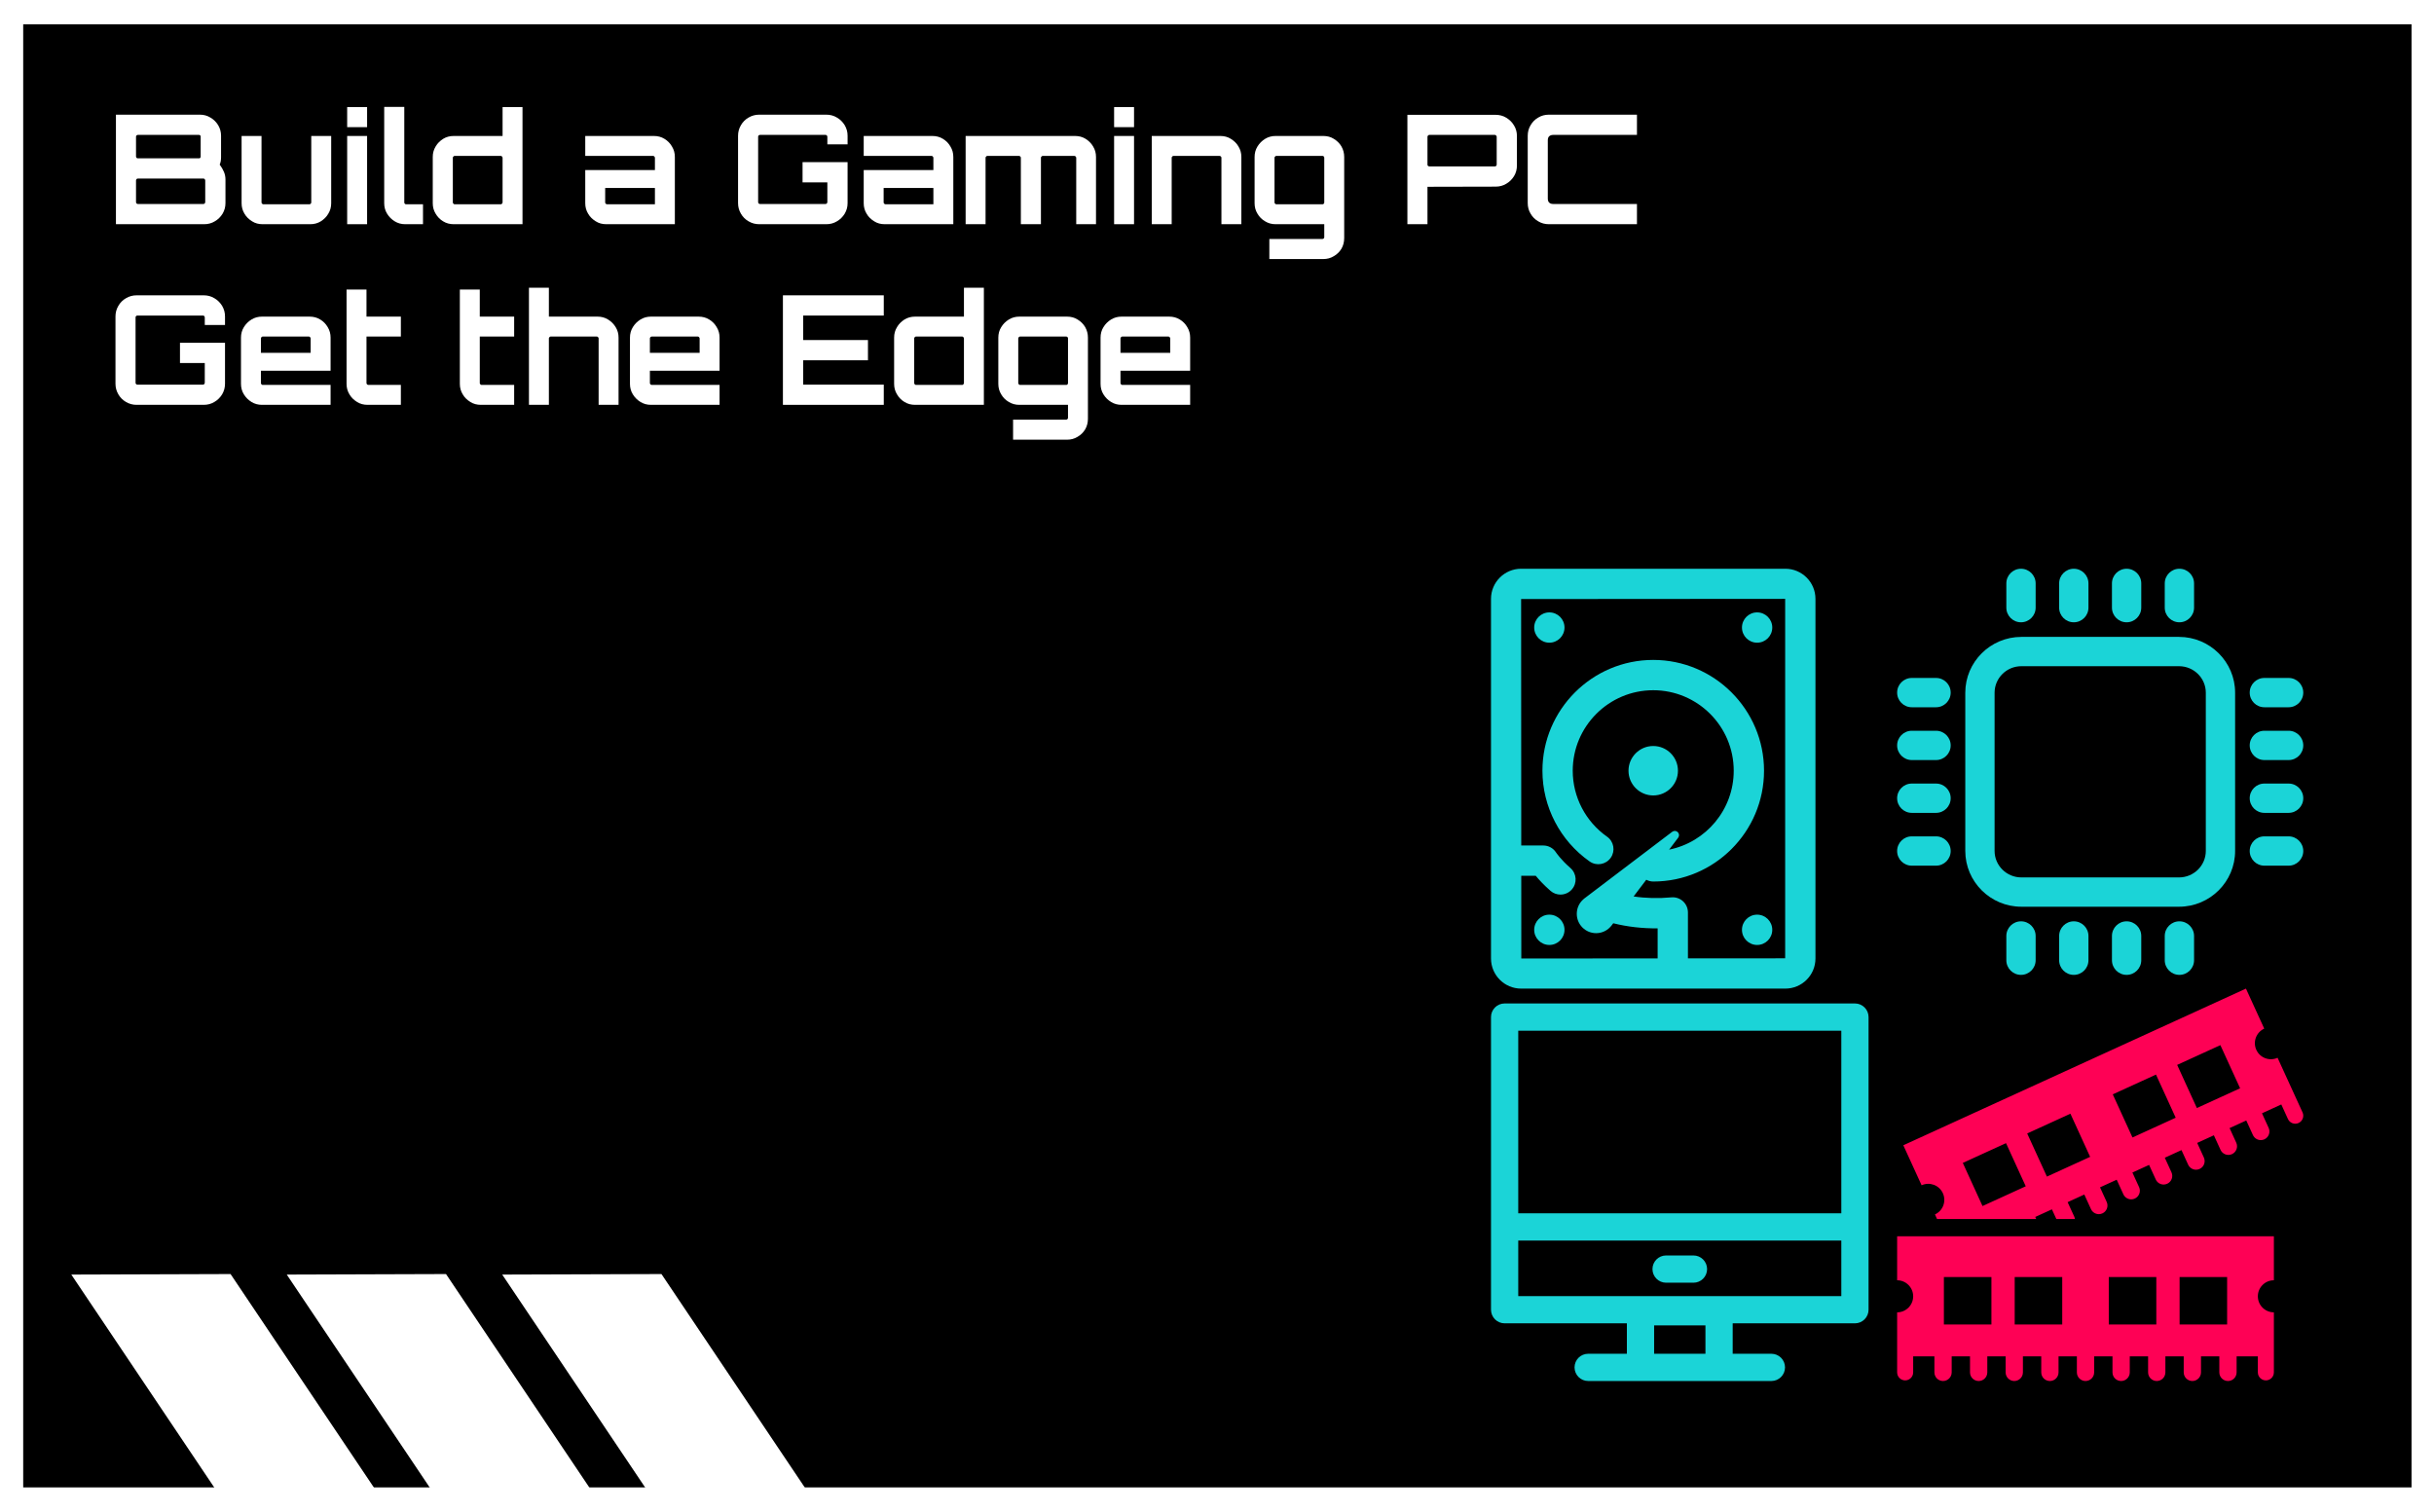
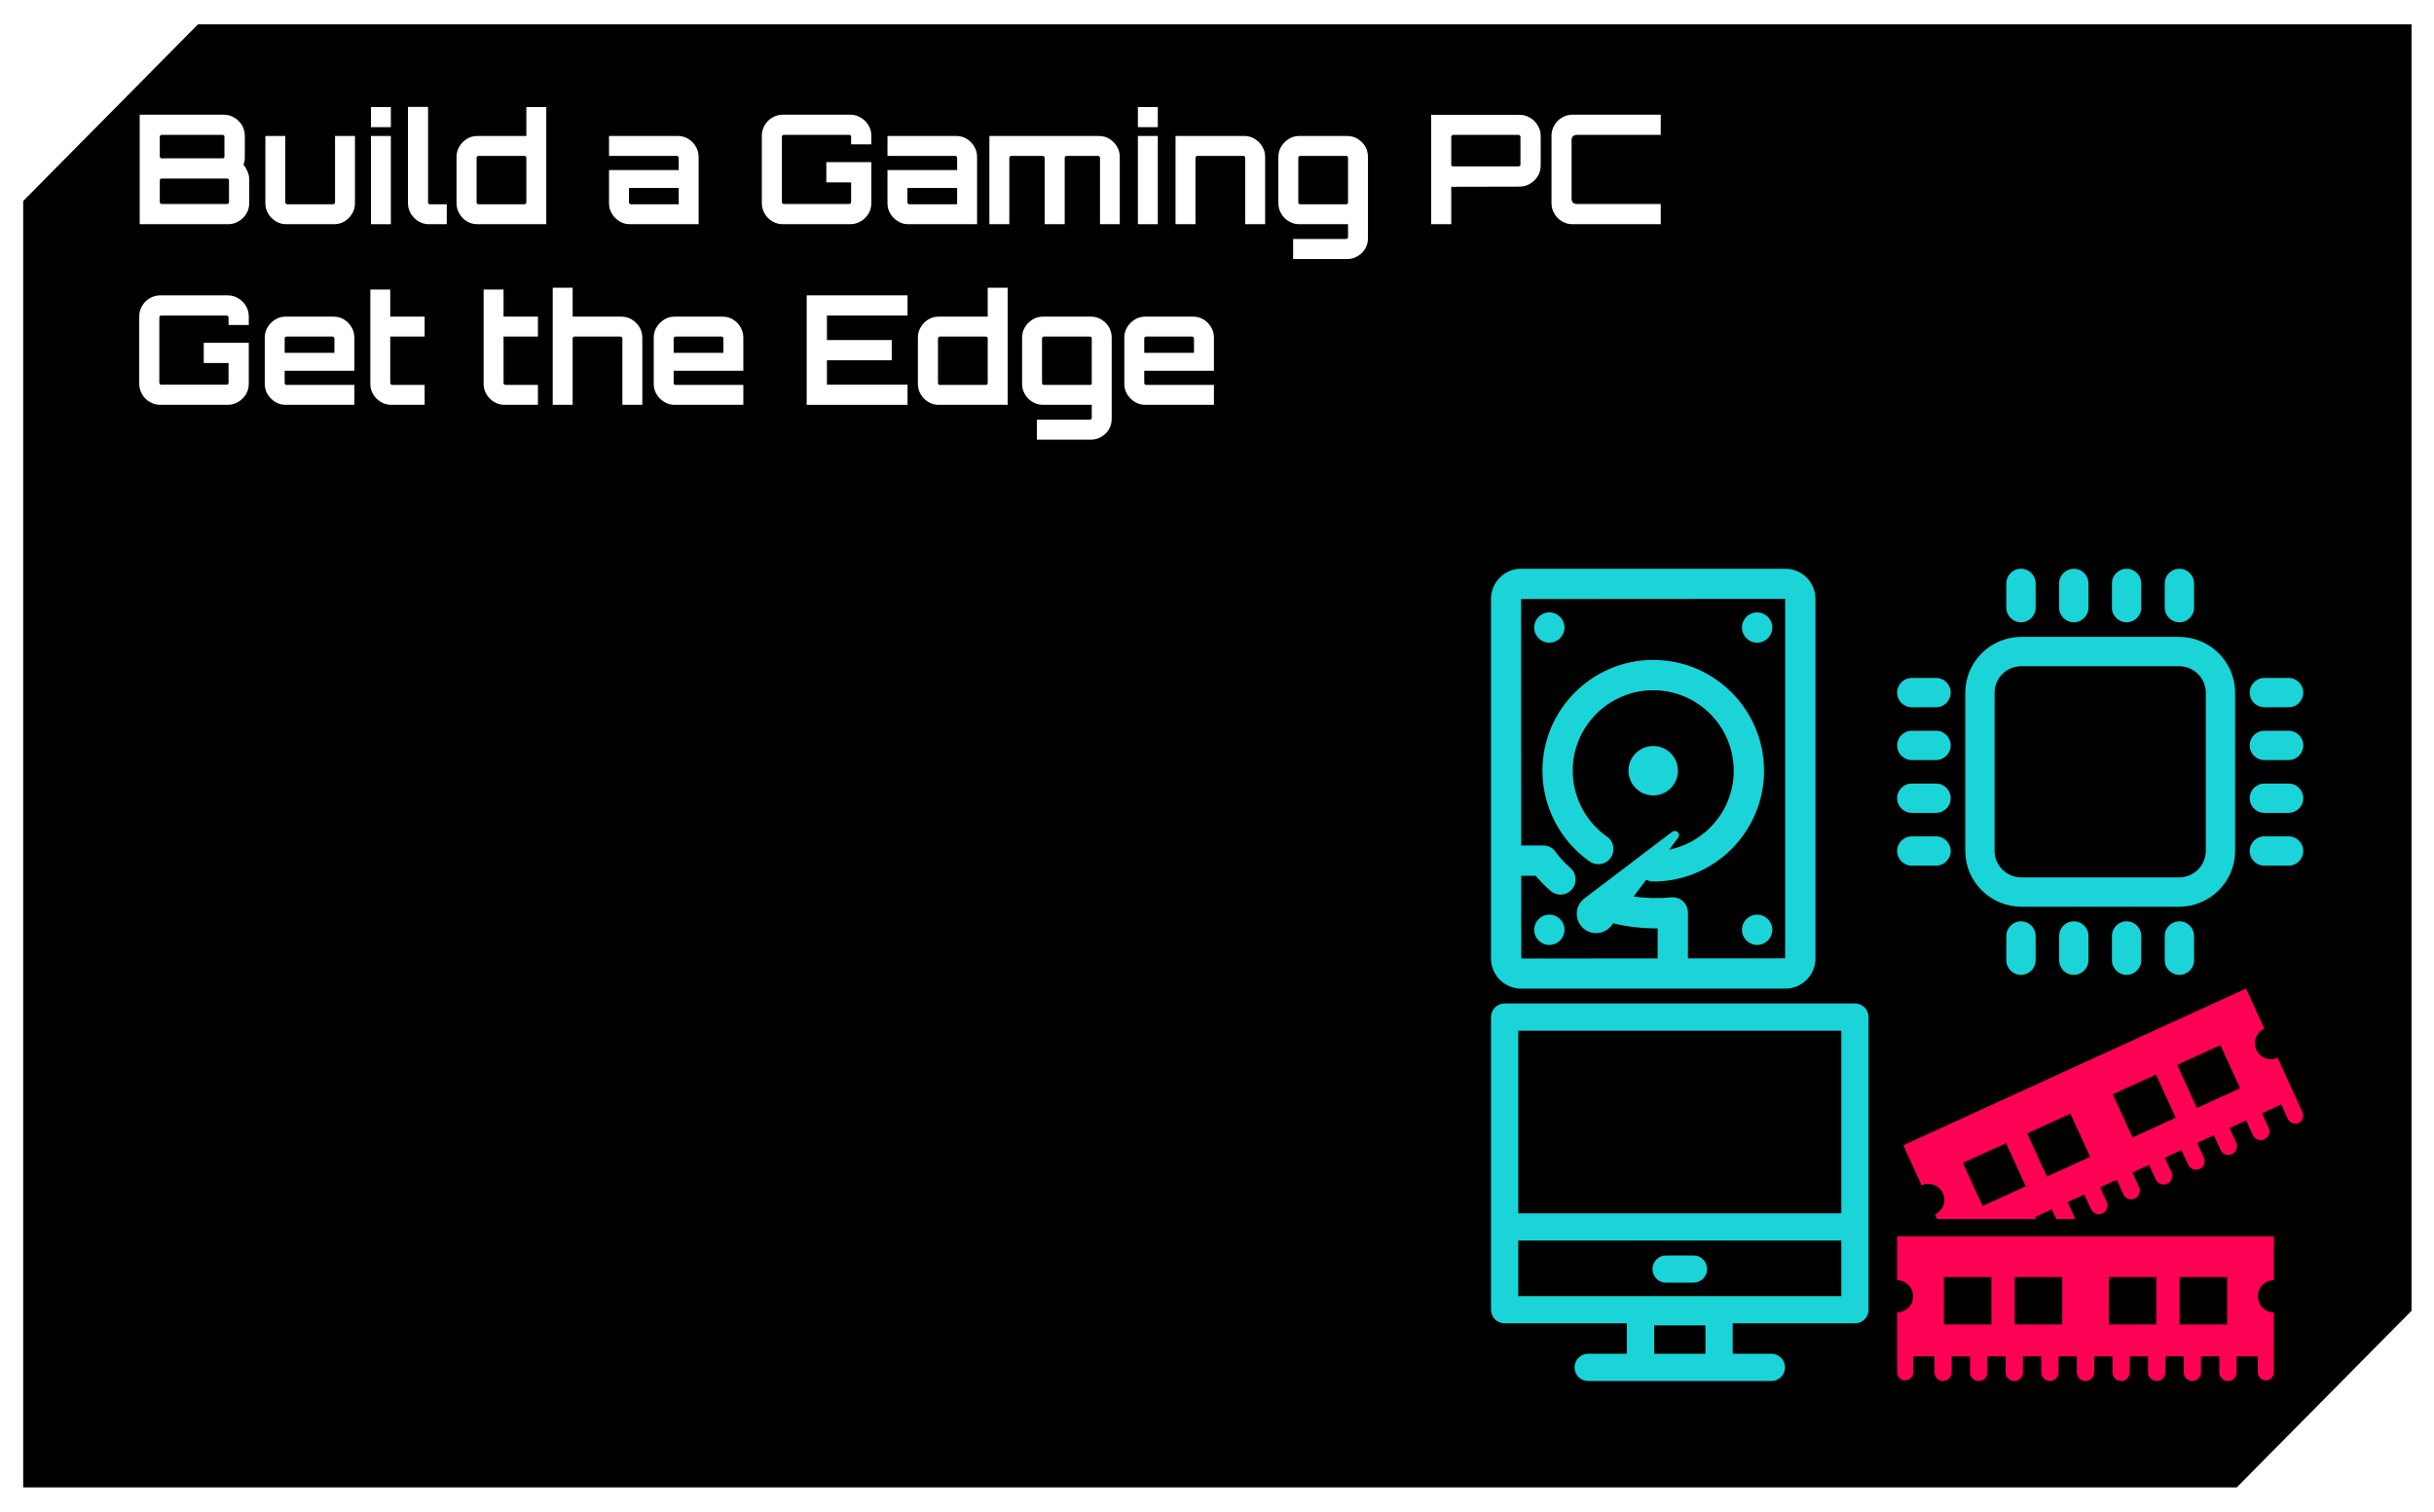
<svg xmlns="http://www.w3.org/2000/svg" width="100%" height="100%" viewBox="0 0 1024 636" version="1.1" xml:space="preserve" style="fill-rule:evenodd;clip-rule:evenodd;stroke-linecap:round;stroke-linejoin:round;stroke-miterlimit:1.5;">
  <g transform="matrix(2.406793,0,0,2.524841,-1585.756,-940.5153)">
    <rect x="658.867" y="372.505" width="425.591" height="251.897" style="stroke:white;stroke-width:8.11px;" />
  </g>
-   <g transform="matrix(1,0,0,1,-454.6753,-273.2598)">
+   <g transform="matrix(1,0,0,1,-444.6753,-273.2598)">
    <g>
      <g transform="matrix(64,0,0,64,499.6753,367.5838)">
        <path d="M0.059,-0L0.059,-0.72L0.611,-0.72C0.636,-0.72 0.659,-0.714 0.68,-0.701C0.701,-0.689 0.718,-0.672 0.731,-0.651C0.744,-0.629 0.75,-0.606 0.75,-0.581L0.75,-0.44C0.75,-0.431 0.749,-0.423 0.748,-0.415C0.747,-0.407 0.744,-0.399 0.741,-0.392C0.753,-0.376 0.762,-0.36 0.769,-0.344C0.776,-0.327 0.779,-0.311 0.779,-0.294L0.779,-0.139C0.779,-0.114 0.773,-0.091 0.76,-0.069C0.747,-0.048 0.73,-0.031 0.709,-0.019C0.688,-0.006 0.664,-0 0.639,-0L0.059,-0ZM0.203,-0.133L0.634,-0.133C0.637,-0.133 0.64,-0.134 0.642,-0.136C0.644,-0.139 0.646,-0.142 0.646,-0.145L0.646,-0.288C0.646,-0.291 0.644,-0.294 0.642,-0.297C0.64,-0.299 0.637,-0.3 0.634,-0.3L0.203,-0.3C0.2,-0.3 0.197,-0.299 0.195,-0.297C0.192,-0.294 0.191,-0.291 0.191,-0.288L0.191,-0.145C0.191,-0.142 0.192,-0.139 0.195,-0.136C0.197,-0.134 0.2,-0.133 0.203,-0.133ZM0.203,-0.433L0.605,-0.433C0.608,-0.433 0.611,-0.434 0.613,-0.436C0.615,-0.439 0.616,-0.442 0.616,-0.445L0.616,-0.575C0.616,-0.579 0.615,-0.581 0.613,-0.584C0.611,-0.586 0.608,-0.587 0.605,-0.587L0.203,-0.587C0.2,-0.587 0.197,-0.586 0.195,-0.584C0.192,-0.581 0.191,-0.579 0.191,-0.575L0.191,-0.445C0.191,-0.442 0.192,-0.439 0.195,-0.436C0.197,-0.434 0.2,-0.433 0.203,-0.433Z" style="fill:white;fill-rule:nonzero;" />
      </g>
      <g transform="matrix(64,0,0,64,552.9233,367.5838)">
        <path d="M0.191,-0C0.165,-0 0.142,-0.006 0.122,-0.019C0.101,-0.032 0.084,-0.048 0.072,-0.069C0.059,-0.09 0.053,-0.113 0.053,-0.138L0.053,-0.58L0.184,-0.58L0.184,-0.143C0.184,-0.14 0.185,-0.137 0.188,-0.135C0.19,-0.132 0.193,-0.131 0.196,-0.131L0.499,-0.131C0.502,-0.131 0.505,-0.132 0.507,-0.135C0.51,-0.137 0.511,-0.14 0.511,-0.143L0.511,-0.58L0.642,-0.58L0.642,-0.138C0.642,-0.113 0.636,-0.09 0.623,-0.069C0.611,-0.048 0.594,-0.032 0.574,-0.019C0.553,-0.006 0.53,-0 0.504,-0L0.191,-0Z" style="fill:white;fill-rule:nonzero;" />
      </g>
      <g transform="matrix(64,0,0,64,597.4033,367.5838)">
        <path d="M0.052,-0L0.052,-0.58L0.183,-0.58L0.183,-0L0.052,-0ZM0.052,-0.638L0.052,-0.77L0.183,-0.77L0.183,-0.638L0.052,-0.638Z" style="fill:white;fill-rule:nonzero;" />
      </g>
      <g transform="matrix(64,0,0,64,612.9856,367.5838)">
        <path d="M0.19,-0C0.165,-0 0.142,-0.006 0.121,-0.019C0.1,-0.032 0.084,-0.048 0.071,-0.069C0.058,-0.09 0.052,-0.113 0.052,-0.138L0.052,-0.771L0.184,-0.771L0.184,-0.143C0.184,-0.14 0.185,-0.137 0.187,-0.135C0.19,-0.132 0.192,-0.131 0.196,-0.131L0.307,-0.131L0.307,-0L0.19,-0Z" style="fill:white;fill-rule:nonzero;" />
      </g>
      <g transform="matrix(64,0,0,64,635.2654,367.5838)">
        <path d="M0.161,-0C0.135,-0 0.112,-0.006 0.091,-0.019C0.071,-0.031 0.054,-0.048 0.042,-0.069C0.029,-0.09 0.023,-0.113 0.023,-0.138L0.023,-0.442C0.023,-0.467 0.029,-0.49 0.042,-0.511C0.054,-0.532 0.071,-0.548 0.091,-0.561C0.112,-0.574 0.135,-0.58 0.161,-0.58L0.482,-0.58L0.482,-0.77L0.613,-0.77L0.613,-0L0.161,-0ZM0.167,-0.131L0.47,-0.131C0.473,-0.131 0.476,-0.132 0.478,-0.135C0.48,-0.137 0.482,-0.14 0.482,-0.143L0.482,-0.437C0.482,-0.44 0.48,-0.443 0.478,-0.445C0.476,-0.448 0.473,-0.449 0.47,-0.449L0.167,-0.449C0.164,-0.449 0.161,-0.448 0.159,-0.445C0.156,-0.443 0.155,-0.44 0.155,-0.437L0.155,-0.143C0.155,-0.14 0.156,-0.137 0.159,-0.135C0.161,-0.132 0.164,-0.131 0.167,-0.131Z" style="fill:white;fill-rule:nonzero;" />
      </g>
      <g transform="matrix(64,0,0,64,697.5669,367.5838)">
        <path d="M0.19,-0C0.164,-0 0.141,-0.006 0.121,-0.019C0.1,-0.032 0.083,-0.048 0.071,-0.069C0.058,-0.09 0.052,-0.113 0.052,-0.138L0.052,-0.356L0.51,-0.356L0.51,-0.437C0.51,-0.44 0.508,-0.443 0.506,-0.445C0.504,-0.448 0.501,-0.449 0.498,-0.449L0.052,-0.449L0.052,-0.58L0.503,-0.58C0.529,-0.58 0.552,-0.574 0.573,-0.561C0.593,-0.549 0.61,-0.532 0.622,-0.511C0.635,-0.49 0.641,-0.467 0.641,-0.442L0.641,-0L0.19,-0ZM0.195,-0.131L0.51,-0.131L0.51,-0.238L0.183,-0.238L0.183,-0.143C0.183,-0.14 0.184,-0.137 0.187,-0.135C0.189,-0.132 0.192,-0.131 0.195,-0.131Z" style="fill:white;fill-rule:nonzero;" />
      </g>
      <g transform="matrix(64,0,0,64,761.5964,367.5838)">
        <path d="M0.195,-0C0.17,-0 0.147,-0.006 0.125,-0.019C0.104,-0.031 0.087,-0.048 0.075,-0.069C0.062,-0.091 0.056,-0.114 0.056,-0.139L0.056,-0.581C0.056,-0.606 0.062,-0.629 0.075,-0.651C0.087,-0.672 0.104,-0.689 0.125,-0.701C0.147,-0.714 0.17,-0.72 0.195,-0.72L0.636,-0.72C0.661,-0.72 0.685,-0.714 0.706,-0.701C0.727,-0.689 0.744,-0.672 0.757,-0.651C0.77,-0.629 0.776,-0.606 0.776,-0.581L0.776,-0.525L0.643,-0.525L0.643,-0.575C0.643,-0.579 0.641,-0.581 0.639,-0.584C0.637,-0.586 0.634,-0.587 0.631,-0.587L0.2,-0.587C0.197,-0.587 0.194,-0.586 0.192,-0.584C0.189,-0.581 0.188,-0.579 0.188,-0.575L0.188,-0.145C0.188,-0.142 0.189,-0.139 0.192,-0.136C0.194,-0.134 0.197,-0.133 0.2,-0.133L0.631,-0.133C0.634,-0.133 0.637,-0.134 0.639,-0.136C0.641,-0.139 0.643,-0.142 0.643,-0.145L0.643,-0.275L0.48,-0.275L0.48,-0.408L0.776,-0.408L0.776,-0.139C0.776,-0.114 0.77,-0.091 0.757,-0.069C0.744,-0.048 0.727,-0.031 0.706,-0.019C0.685,-0.006 0.661,-0 0.636,-0L0.195,-0Z" style="fill:white;fill-rule:nonzero;" />
      </g>
      <g transform="matrix(64,0,0,64,814.7164,367.5838)">
        <path d="M0.19,-0C0.164,-0 0.141,-0.006 0.121,-0.019C0.1,-0.032 0.083,-0.048 0.071,-0.069C0.058,-0.09 0.052,-0.113 0.052,-0.138L0.052,-0.356L0.51,-0.356L0.51,-0.437C0.51,-0.44 0.508,-0.443 0.506,-0.445C0.504,-0.448 0.501,-0.449 0.498,-0.449L0.052,-0.449L0.052,-0.58L0.503,-0.58C0.529,-0.58 0.552,-0.574 0.573,-0.561C0.593,-0.549 0.61,-0.532 0.622,-0.511C0.635,-0.49 0.641,-0.467 0.641,-0.442L0.641,-0L0.19,-0ZM0.195,-0.131L0.51,-0.131L0.51,-0.238L0.183,-0.238L0.183,-0.143C0.183,-0.14 0.184,-0.137 0.187,-0.135C0.189,-0.132 0.192,-0.131 0.195,-0.131Z" style="fill:white;fill-rule:nonzero;" />
      </g>
      <g transform="matrix(64,0,0,64,857.4684,367.5838)">
        <path d="M0.054,-0L0.054,-0.58L0.773,-0.58C0.799,-0.58 0.822,-0.574 0.843,-0.561C0.863,-0.548 0.88,-0.532 0.892,-0.511C0.905,-0.49 0.911,-0.467 0.911,-0.442L0.911,-0L0.781,-0L0.781,-0.437C0.781,-0.44 0.779,-0.443 0.777,-0.445C0.775,-0.448 0.772,-0.449 0.768,-0.449L0.561,-0.449C0.558,-0.449 0.555,-0.448 0.553,-0.445C0.55,-0.443 0.549,-0.44 0.549,-0.437L0.549,-0L0.417,-0L0.417,-0.437C0.417,-0.44 0.416,-0.443 0.413,-0.445C0.411,-0.448 0.408,-0.449 0.405,-0.449L0.197,-0.449C0.194,-0.449 0.191,-0.448 0.189,-0.445C0.186,-0.443 0.185,-0.44 0.185,-0.437L0.185,-0L0.054,-0Z" style="fill:white;fill-rule:nonzero;" />
      </g>
      <g transform="matrix(64,0,0,64,920.0604,367.5838)">
        <path d="M0.052,-0L0.052,-0.58L0.183,-0.58L0.183,-0L0.052,-0ZM0.052,-0.638L0.052,-0.77L0.183,-0.77L0.183,-0.638L0.052,-0.638Z" style="fill:white;fill-rule:nonzero;" />
      </g>
      <g transform="matrix(64,0,0,64,935.7707,367.5838)">
        <path d="M0.054,-0L0.054,-0.58L0.505,-0.58C0.53,-0.58 0.554,-0.574 0.574,-0.561C0.595,-0.548 0.612,-0.532 0.624,-0.511C0.637,-0.49 0.643,-0.467 0.643,-0.442L0.643,-0L0.512,-0L0.512,-0.437C0.512,-0.44 0.511,-0.443 0.508,-0.445C0.506,-0.448 0.503,-0.449 0.5,-0.449L0.197,-0.449C0.194,-0.449 0.191,-0.448 0.189,-0.445C0.186,-0.443 0.185,-0.44 0.185,-0.437L0.185,-0L0.054,-0Z" style="fill:white;fill-rule:nonzero;" />
      </g>
      <g transform="matrix(64,0,0,64,979.8667,367.5838)">
        <path d="M0.138,0.229L0.138,0.097L0.487,0.097C0.491,0.097 0.493,0.096 0.496,0.093C0.498,0.091 0.499,0.088 0.499,0.085L0.499,-0L0.179,-0C0.154,-0 0.131,-0.006 0.11,-0.019C0.089,-0.031 0.072,-0.048 0.06,-0.069C0.047,-0.09 0.041,-0.113 0.041,-0.138L0.041,-0.442C0.041,-0.467 0.047,-0.49 0.06,-0.511C0.073,-0.532 0.089,-0.548 0.11,-0.561C0.131,-0.574 0.154,-0.58 0.179,-0.58L0.493,-0.58C0.518,-0.58 0.542,-0.574 0.562,-0.561C0.583,-0.548 0.6,-0.532 0.612,-0.511C0.624,-0.49 0.63,-0.467 0.63,-0.442L0.63,0.091C0.63,0.117 0.624,0.14 0.612,0.161C0.6,0.181 0.583,0.198 0.562,0.21C0.541,0.223 0.518,0.229 0.493,0.229L0.138,0.229ZM0.184,-0.131L0.487,-0.131C0.491,-0.131 0.493,-0.132 0.496,-0.135C0.498,-0.137 0.499,-0.14 0.499,-0.143L0.499,-0.437C0.499,-0.44 0.498,-0.443 0.496,-0.445C0.493,-0.448 0.491,-0.449 0.487,-0.449L0.184,-0.449C0.181,-0.449 0.178,-0.448 0.176,-0.445C0.173,-0.443 0.172,-0.44 0.172,-0.437L0.172,-0.143C0.172,-0.14 0.173,-0.137 0.176,-0.135C0.178,-0.132 0.181,-0.131 0.184,-0.131Z" style="fill:white;fill-rule:nonzero;" />
      </g>
      <g transform="matrix(64,0,0,64,1043.192,367.5838)">
        <path d="M0.056,-0L0.056,-0.719L0.636,-0.719C0.661,-0.719 0.685,-0.713 0.706,-0.7C0.727,-0.687 0.744,-0.671 0.757,-0.649C0.77,-0.628 0.776,-0.605 0.776,-0.58L0.776,-0.386C0.776,-0.361 0.77,-0.337 0.757,-0.316C0.744,-0.295 0.727,-0.278 0.706,-0.266C0.685,-0.253 0.661,-0.247 0.636,-0.247L0.188,-0.246L0.188,-0L0.056,-0ZM0.2,-0.38L0.631,-0.38C0.634,-0.38 0.637,-0.381 0.639,-0.383C0.641,-0.385 0.643,-0.388 0.643,-0.391L0.643,-0.575C0.643,-0.578 0.641,-0.581 0.639,-0.583C0.637,-0.586 0.634,-0.587 0.631,-0.587L0.2,-0.587C0.197,-0.587 0.194,-0.586 0.192,-0.583C0.189,-0.581 0.188,-0.578 0.188,-0.575L0.188,-0.391C0.188,-0.388 0.189,-0.385 0.192,-0.383C0.194,-0.381 0.197,-0.38 0.2,-0.38Z" style="fill:white;fill-rule:nonzero;" />
      </g>
      <g transform="matrix(64,0,0,64,1093.816,367.5838)">
        <path d="M0.195,-0C0.17,-0 0.146,-0.006 0.125,-0.019C0.104,-0.031 0.087,-0.048 0.075,-0.069C0.062,-0.09 0.056,-0.114 0.056,-0.139L0.056,-0.581C0.056,-0.606 0.062,-0.63 0.075,-0.651C0.087,-0.672 0.104,-0.689 0.125,-0.701C0.146,-0.714 0.17,-0.72 0.195,-0.72L0.774,-0.72L0.774,-0.587L0.223,-0.587C0.212,-0.587 0.204,-0.584 0.197,-0.578C0.191,-0.572 0.188,-0.564 0.188,-0.552L0.188,-0.168C0.188,-0.157 0.191,-0.148 0.197,-0.142C0.204,-0.136 0.212,-0.133 0.223,-0.133L0.774,-0.133L0.774,-0L0.195,-0Z" style="fill:white;fill-rule:nonzero;" />
      </g>
    </g>
    <g>
      <g transform="matrix(64,0,0,64,499.6753,443.5838)">
        <path d="M0.195,-0C0.17,-0 0.147,-0.006 0.125,-0.019C0.104,-0.031 0.087,-0.048 0.075,-0.069C0.062,-0.091 0.056,-0.114 0.056,-0.139L0.056,-0.581C0.056,-0.606 0.062,-0.629 0.075,-0.651C0.087,-0.672 0.104,-0.689 0.125,-0.701C0.147,-0.714 0.17,-0.72 0.195,-0.72L0.636,-0.72C0.661,-0.72 0.685,-0.714 0.706,-0.701C0.727,-0.689 0.744,-0.672 0.757,-0.651C0.77,-0.629 0.776,-0.606 0.776,-0.581L0.776,-0.525L0.643,-0.525L0.643,-0.575C0.643,-0.579 0.641,-0.581 0.639,-0.584C0.637,-0.586 0.634,-0.587 0.631,-0.587L0.2,-0.587C0.197,-0.587 0.194,-0.586 0.192,-0.584C0.189,-0.581 0.188,-0.579 0.188,-0.575L0.188,-0.145C0.188,-0.142 0.189,-0.139 0.192,-0.136C0.194,-0.134 0.197,-0.133 0.2,-0.133L0.631,-0.133C0.634,-0.133 0.637,-0.134 0.639,-0.136C0.641,-0.139 0.643,-0.142 0.643,-0.145L0.643,-0.275L0.48,-0.275L0.48,-0.408L0.776,-0.408L0.776,-0.139C0.776,-0.114 0.77,-0.091 0.757,-0.069C0.744,-0.048 0.727,-0.031 0.706,-0.019C0.685,-0.006 0.661,-0 0.636,-0L0.195,-0Z" style="fill:white;fill-rule:nonzero;" />
      </g>
      <g transform="matrix(64,0,0,64,552.7953,443.5838)">
        <path d="M0.189,-0C0.164,-0 0.141,-0.006 0.12,-0.019C0.099,-0.032 0.083,-0.048 0.07,-0.069C0.057,-0.09 0.051,-0.113 0.051,-0.138L0.051,-0.442C0.051,-0.467 0.057,-0.49 0.07,-0.511C0.083,-0.532 0.099,-0.548 0.12,-0.561C0.141,-0.574 0.164,-0.58 0.189,-0.58L0.502,-0.58C0.528,-0.58 0.551,-0.574 0.572,-0.561C0.592,-0.549 0.609,-0.532 0.621,-0.511C0.634,-0.49 0.64,-0.467 0.64,-0.442L0.64,-0.224L0.182,-0.224L0.182,-0.143C0.182,-0.14 0.183,-0.137 0.186,-0.135C0.188,-0.132 0.191,-0.131 0.194,-0.131L0.64,-0.131L0.64,-0L0.189,-0ZM0.182,-0.342L0.509,-0.342L0.509,-0.437C0.509,-0.44 0.507,-0.443 0.505,-0.445C0.503,-0.448 0.5,-0.449 0.497,-0.449L0.194,-0.449C0.191,-0.449 0.188,-0.448 0.186,-0.445C0.183,-0.443 0.182,-0.44 0.182,-0.437L0.182,-0.342Z" style="fill:white;fill-rule:nonzero;" />
      </g>
      <g transform="matrix(64,0,0,64,597.0833,443.5838)">
        <path d="M0.191,-0C0.166,-0 0.142,-0.006 0.122,-0.019C0.101,-0.032 0.084,-0.048 0.072,-0.069C0.059,-0.09 0.053,-0.113 0.053,-0.138L0.053,-0.758L0.184,-0.758L0.184,-0.58L0.41,-0.58L0.41,-0.449L0.184,-0.449L0.184,-0.143C0.184,-0.14 0.185,-0.137 0.188,-0.135C0.19,-0.132 0.193,-0.131 0.196,-0.131L0.41,-0.131L0.41,-0L0.191,-0Z" style="fill:white;fill-rule:nonzero;" />
      </g>
      <g transform="matrix(64,0,0,64,644.7452,443.5838)">
        <path d="M0.191,-0C0.166,-0 0.142,-0.006 0.122,-0.019C0.101,-0.032 0.084,-0.048 0.072,-0.069C0.059,-0.09 0.053,-0.113 0.053,-0.138L0.053,-0.758L0.184,-0.758L0.184,-0.58L0.41,-0.58L0.41,-0.449L0.184,-0.449L0.184,-0.143C0.184,-0.14 0.185,-0.137 0.188,-0.135C0.19,-0.132 0.193,-0.131 0.196,-0.131L0.41,-0.131L0.41,-0L0.191,-0Z" style="fill:white;fill-rule:nonzero;" />
      </g>
      <g transform="matrix(64,0,0,64,673.7537,443.5838)">
        <path d="M0.054,-0L0.054,-0.77L0.185,-0.77L0.185,-0.58L0.505,-0.58C0.53,-0.58 0.553,-0.574 0.574,-0.561C0.595,-0.548 0.611,-0.532 0.624,-0.511C0.637,-0.49 0.643,-0.467 0.643,-0.442L0.643,-0L0.512,-0L0.512,-0.437C0.512,-0.44 0.511,-0.443 0.508,-0.445C0.506,-0.448 0.503,-0.449 0.5,-0.449L0.197,-0.449C0.194,-0.449 0.191,-0.448 0.189,-0.445C0.186,-0.443 0.185,-0.44 0.185,-0.437L0.185,-0L0.054,-0Z" style="fill:white;fill-rule:nonzero;" />
      </g>
      <g transform="matrix(64,0,0,64,716.4417,443.5838)">
        <path d="M0.189,-0C0.164,-0 0.141,-0.006 0.12,-0.019C0.099,-0.032 0.083,-0.048 0.07,-0.069C0.057,-0.09 0.051,-0.113 0.051,-0.138L0.051,-0.442C0.051,-0.467 0.057,-0.49 0.07,-0.511C0.083,-0.532 0.099,-0.548 0.12,-0.561C0.141,-0.574 0.164,-0.58 0.189,-0.58L0.502,-0.58C0.528,-0.58 0.551,-0.574 0.572,-0.561C0.592,-0.549 0.609,-0.532 0.621,-0.511C0.634,-0.49 0.64,-0.467 0.64,-0.442L0.64,-0.224L0.182,-0.224L0.182,-0.143C0.182,-0.14 0.183,-0.137 0.186,-0.135C0.188,-0.132 0.191,-0.131 0.194,-0.131L0.64,-0.131L0.64,-0L0.189,-0ZM0.182,-0.342L0.509,-0.342L0.509,-0.437C0.509,-0.44 0.507,-0.443 0.505,-0.445C0.503,-0.448 0.5,-0.449 0.497,-0.449L0.194,-0.449C0.191,-0.449 0.188,-0.448 0.186,-0.445C0.183,-0.443 0.182,-0.44 0.182,-0.437L0.182,-0.342Z" style="fill:white;fill-rule:nonzero;" />
      </g>
      <g transform="matrix(64,0,0,64,780.3432,443.5838)">
        <path d="M0.058,-0L0.058,-0.72L0.721,-0.72L0.721,-0.587L0.191,-0.587L0.191,-0.426L0.617,-0.426L0.617,-0.293L0.191,-0.293L0.191,-0.133L0.721,-0.133L0.721,-0L0.058,-0Z" style="fill:white;fill-rule:nonzero;" />
      </g>
      <g transform="matrix(64,0,0,64,829.3672,443.5838)">
        <path d="M0.161,-0C0.135,-0 0.112,-0.006 0.091,-0.019C0.071,-0.031 0.054,-0.048 0.042,-0.069C0.029,-0.09 0.023,-0.113 0.023,-0.138L0.023,-0.442C0.023,-0.467 0.029,-0.49 0.042,-0.511C0.054,-0.532 0.071,-0.548 0.091,-0.561C0.112,-0.574 0.135,-0.58 0.161,-0.58L0.482,-0.58L0.482,-0.77L0.613,-0.77L0.613,-0L0.161,-0ZM0.167,-0.131L0.47,-0.131C0.473,-0.131 0.476,-0.132 0.478,-0.135C0.48,-0.137 0.482,-0.14 0.482,-0.143L0.482,-0.437C0.482,-0.44 0.48,-0.443 0.478,-0.445C0.476,-0.448 0.473,-0.449 0.47,-0.449L0.167,-0.449C0.164,-0.449 0.161,-0.448 0.159,-0.445C0.156,-0.443 0.155,-0.44 0.155,-0.437L0.155,-0.143C0.155,-0.14 0.156,-0.137 0.159,-0.135C0.161,-0.132 0.164,-0.131 0.167,-0.131Z" style="fill:white;fill-rule:nonzero;" />
      </g>
      <g transform="matrix(64,0,0,64,872.0552,443.5838)">
        <path d="M0.138,0.229L0.138,0.097L0.487,0.097C0.491,0.097 0.493,0.096 0.496,0.093C0.498,0.091 0.499,0.088 0.499,0.085L0.499,-0L0.179,-0C0.154,-0 0.131,-0.006 0.11,-0.019C0.089,-0.031 0.072,-0.048 0.06,-0.069C0.047,-0.09 0.041,-0.113 0.041,-0.138L0.041,-0.442C0.041,-0.467 0.047,-0.49 0.06,-0.511C0.073,-0.532 0.089,-0.548 0.11,-0.561C0.131,-0.574 0.154,-0.58 0.179,-0.58L0.493,-0.58C0.518,-0.58 0.542,-0.574 0.562,-0.561C0.583,-0.548 0.6,-0.532 0.612,-0.511C0.624,-0.49 0.63,-0.467 0.63,-0.442L0.63,0.091C0.63,0.117 0.624,0.14 0.612,0.161C0.6,0.181 0.583,0.198 0.562,0.21C0.541,0.223 0.518,0.229 0.493,0.229L0.138,0.229ZM0.184,-0.131L0.487,-0.131C0.491,-0.131 0.493,-0.132 0.496,-0.135C0.498,-0.137 0.499,-0.14 0.499,-0.143L0.499,-0.437C0.499,-0.44 0.498,-0.443 0.496,-0.445C0.493,-0.448 0.491,-0.449 0.487,-0.449L0.184,-0.449C0.181,-0.449 0.178,-0.448 0.176,-0.445C0.173,-0.443 0.172,-0.44 0.172,-0.437L0.172,-0.143C0.172,-0.14 0.173,-0.137 0.176,-0.135C0.178,-0.132 0.181,-0.131 0.184,-0.131Z" style="fill:white;fill-rule:nonzero;" />
      </g>
      <g transform="matrix(64,0,0,64,914.4232,443.5838)">
        <path d="M0.189,-0C0.164,-0 0.141,-0.006 0.12,-0.019C0.099,-0.032 0.083,-0.048 0.07,-0.069C0.057,-0.09 0.051,-0.113 0.051,-0.138L0.051,-0.442C0.051,-0.467 0.057,-0.49 0.07,-0.511C0.083,-0.532 0.099,-0.548 0.12,-0.561C0.141,-0.574 0.164,-0.58 0.189,-0.58L0.502,-0.58C0.528,-0.58 0.551,-0.574 0.572,-0.561C0.592,-0.549 0.609,-0.532 0.621,-0.511C0.634,-0.49 0.64,-0.467 0.64,-0.442L0.64,-0.224L0.182,-0.224L0.182,-0.143C0.182,-0.14 0.183,-0.137 0.186,-0.135C0.188,-0.132 0.191,-0.131 0.194,-0.131L0.64,-0.131L0.64,-0L0.189,-0ZM0.182,-0.342L0.509,-0.342L0.509,-0.437C0.509,-0.44 0.507,-0.443 0.505,-0.445C0.503,-0.448 0.5,-0.449 0.497,-0.449L0.194,-0.449C0.191,-0.449 0.188,-0.448 0.186,-0.445C0.183,-0.443 0.182,-0.44 0.182,-0.437L0.182,-0.342Z" style="fill:white;fill-rule:nonzero;" />
      </g>
    </g>
  </g>
-   <g transform="matrix(1.344754,0,0,2.002802,-964.0809,-5309.638)">
-     <path d="M923.857,2918.73L973.795,2968.66L923.857,2968.66L874.038,2918.84L923.857,2918.73Z" style="fill:white;fill-rule:nonzero;" />
+   <g transform="matrix(1.714603,0,0,1.732593,-2154.724,-4511.428)">
+     <path d="M1256.69,2658.36L1311.18,2603.86L1256.69,2603.86L1256.69,2658.36Z" style="fill:white;fill-rule:nonzero;" />
  </g>
-   <g transform="matrix(1.344754,0,0,2.002802,-964.0809,-5309.638)">
-     <path d="M856.453,2918.73L906.39,2968.66L856.453,2968.66L806.633,2918.84L856.453,2918.73Z" style="fill:white;fill-rule:nonzero;" />
-   </g>
-   <g transform="matrix(1.344754,0,0,2.002802,-964.0809,-5309.638)">
-     <path d="M789.048,2918.73L838.986,2968.66L789.048,2968.66L739.229,2918.84L789.048,2918.73Z" style="fill:white;fill-rule:nonzero;" />
+   <g transform="matrix(1.714603,0,0,1.732593,-2057.089,-4511.428)">
+     <path d="M1797.15,2916.45L1742.66,2970.94L1797.15,2970.94L1797.15,2916.45Z" style="fill:white;fill-rule:nonzero;" />
  </g>
  <g>
    <g id="RAM" transform="matrix(0.765338,0,0,0.765338,278.4507,-759.0433)">
      <path d="M704.733,1693.775L730.859,1693.775L730.859,1719.844L704.733,1719.844L704.733,1693.775ZM743.656,1693.775L769.782,1693.775L769.782,1719.844L743.656,1719.844L743.656,1693.775ZM795.375,1693.775L821.501,1693.775L821.501,1719.844L795.375,1719.844L795.375,1693.775ZM834.298,1693.775L860.423,1693.775L860.423,1719.844L834.298,1719.844L834.298,1693.775ZM679.029,1695.543C683.897,1695.543 687.842,1699.488 687.842,1704.355C687.842,1709.223 683.897,1713.168 679.029,1713.168L679.029,1746.166C679.029,1748.6 681.003,1750.572 683.437,1750.572C685.87,1750.572 687.842,1748.6 687.842,1746.166L687.842,1737.354L699.514,1737.354L699.514,1746.166C699.514,1748.789 701.641,1750.916 704.264,1750.916C706.888,1750.916 709.014,1748.789 709.014,1746.166L709.014,1737.354L719.094,1737.354L719.094,1746.166C719.094,1748.789 721.221,1750.916 723.844,1750.916C726.467,1750.916 728.594,1748.789 728.594,1746.166L728.594,1737.354L738.672,1737.354L738.672,1746.166C738.672,1748.789 740.799,1750.916 743.422,1750.916C746.045,1750.916 748.172,1748.789 748.172,1746.166L748.172,1737.354L758.25,1737.354L758.25,1746.166C758.25,1748.789 760.376,1750.916 763,1750.916C765.623,1750.916 767.75,1748.789 767.75,1746.166L767.75,1737.354L777.829,1737.354L777.829,1746.166C777.829,1748.789 779.954,1750.916 782.579,1750.916C785.201,1750.916 787.329,1748.789 787.329,1746.166L787.329,1737.354L797.407,1737.354L797.407,1746.166C797.407,1748.789 799.534,1750.916 802.157,1750.916C804.779,1750.916 806.907,1748.789 806.907,1746.166L806.907,1737.354L816.985,1737.354L816.985,1746.166C816.985,1748.789 819.113,1750.916 821.735,1750.916C824.359,1750.916 826.485,1748.789 826.485,1746.166L826.485,1737.354L836.563,1737.354L836.563,1746.166C836.563,1748.789 838.69,1750.916 841.313,1750.916C843.936,1750.916 846.063,1748.789 846.063,1746.166L846.063,1737.354L856.141,1737.354L856.141,1746.166C856.141,1748.789 858.269,1750.916 860.891,1750.916C863.514,1750.916 865.641,1748.789 865.641,1746.166L865.641,1737.354L877.315,1737.354L877.315,1746.166C877.315,1748.6 879.287,1750.572 881.721,1750.572C884.154,1750.572 886.126,1748.6 886.126,1746.166L886.126,1713.168C881.259,1713.168 877.315,1709.223 877.315,1704.355C877.315,1699.488 881.259,1695.543 886.126,1695.543L886.126,1671.357L679.029,1671.357L679.029,1695.543ZM843.798,1600.862L832.958,1577.151L856.717,1566.288L867.558,1589.997L843.798,1600.862ZM808.401,1617.047L797.56,1593.337L821.32,1582.474L832.16,1606.183L808.401,1617.047ZM761.365,1638.553L750.524,1614.844L774.284,1603.979L785.125,1627.689L761.365,1638.553ZM725.967,1654.738L715.126,1631.028L738.886,1620.164L749.727,1643.875L725.967,1654.738ZM901.88,1603.247L898.214,1595.233L888.157,1573.237C883.732,1575.262 878.503,1573.314 876.479,1568.888C874.456,1564.461 876.402,1559.232 880.829,1557.208L870.772,1535.212L682.428,1621.331L692.485,1643.325C696.912,1641.301 702.141,1643.25 704.165,1647.676C706.188,1652.103 704.24,1657.331 699.815,1659.354L700.959,1661.857L755.458,1661.857L754.948,1660.739L764.112,1656.549L766.54,1661.857L776.771,1661.857C776.704,1661.437 776.602,1661.018 776.417,1660.612L772.751,1652.599L781.918,1648.407L785.583,1656.424C786.381,1658.168 788.104,1659.199 789.906,1659.199C790.566,1659.199 791.238,1659.061 791.878,1658.769C794.263,1657.676 795.313,1654.857 794.222,1652.472L790.558,1644.457L799.724,1640.267L803.389,1648.282C804.186,1650.026 805.91,1651.06 807.712,1651.06C808.372,1651.06 809.043,1650.92 809.683,1650.627C812.069,1649.535 813.12,1646.717 812.027,1644.331L808.363,1636.315L817.529,1632.125L821.194,1640.142C821.992,1641.887 823.714,1642.918 825.518,1642.918C826.177,1642.918 826.849,1642.778 827.488,1642.487C829.875,1641.396 830.925,1638.577 829.834,1636.189L826.169,1628.176L835.334,1623.983L839,1631.999C839.798,1633.743 841.521,1634.772 843.323,1634.772C843.983,1634.772 844.654,1634.637 845.295,1634.341C847.681,1633.251 848.73,1630.433 847.639,1628.047L843.975,1620.034L853.139,1615.844L856.803,1623.857C857.602,1625.603 859.324,1626.633 861.126,1626.633C861.787,1626.633 862.458,1626.495 863.099,1626.202C865.483,1625.111 866.535,1622.293 865.444,1619.905L861.779,1611.892L870.945,1607.702L874.61,1615.717C875.407,1617.461 877.131,1618.491 878.933,1618.491C879.592,1618.491 880.264,1618.354 880.904,1618.062C883.29,1616.97 884.339,1614.151 883.25,1611.765L879.584,1603.751L890.201,1598.896L893.865,1606.911C894.876,1609.125 897.492,1610.099 899.704,1609.086C901.918,1608.074 902.891,1605.461 901.88,1603.247Z" style="fill:rgb(254,1,85);fill-rule:nonzero;" />
    </g>
    <g transform="matrix(0.766741,0,0,0.766741,437.9547,-604.8725)">
      <path d="M278.93,1141.528C283.521,1141.528 287.243,1137.806 287.243,1133.215C287.243,1128.624 283.521,1124.903 278.93,1124.903C274.338,1124.903 270.617,1128.624 270.617,1133.215C270.617,1137.806 274.338,1141.528 278.93,1141.528ZM408.319,1314.705L354.97,1314.743L354.97,1289.543C354.97,1287.207 353.988,1284.98 352.263,1283.405C350.538,1281.831 348.241,1281.053 345.905,1281.264C338.683,1281.919 331.745,1281.742 325.161,1280.763L332.11,1271.603C333.259,1272.203 334.545,1272.574 335.93,1272.574C369.452,1272.574 396.724,1245.303 396.724,1211.782C396.724,1178.258 369.452,1150.985 335.93,1150.985C302.408,1150.985 275.136,1178.258 275.136,1211.782C275.136,1231.568 284.817,1250.181 301.032,1261.566C304.791,1264.208 309.974,1263.299 312.611,1259.542C315.249,1255.785 314.342,1250.598 310.585,1247.962C298.798,1239.683 291.761,1226.16 291.761,1211.782C291.761,1187.426 311.575,1167.61 335.93,1167.61C360.284,1167.61 380.099,1187.426 380.099,1211.782C380.099,1233.152 364.84,1251.023 344.646,1255.082L349.616,1248.531C350.318,1247.606 350.224,1246.305 349.407,1245.484C348.586,1244.665 347.284,1244.576 346.36,1245.275L297.786,1282.129C297.671,1282.215 297.604,1282.346 297.511,1282.451C297.373,1282.575 297.222,1282.664 297.089,1282.795C292.945,1286.939 292.945,1293.659 297.089,1297.802C301.232,1301.946 307.952,1301.946 312.096,1297.802C312.229,1297.671 312.318,1297.515 312.442,1297.381C312.549,1297.285 312.673,1297.22 312.762,1297.105L313.997,1295.477C321.735,1297.411 329.912,1298.35 338.345,1298.279L338.345,1314.756L263.541,1314.809L263.517,1269.429L271.462,1269.429C273.27,1271.619 275.948,1274.541 279.567,1277.695C281.143,1279.07 283.089,1279.743 285.027,1279.743C287.345,1279.743 289.652,1278.778 291.296,1276.892C294.312,1273.434 293.954,1268.183 290.493,1265.166C285.179,1260.53 282.607,1256.647 282.607,1256.647C281.079,1254.254 278.436,1252.804 275.597,1252.804L263.508,1252.804L263.437,1117.58L408.319,1117.478L408.319,1314.705ZM408.423,1100.955L263.437,1100.955C254.327,1100.955 246.916,1108.368 246.916,1117.478L246.916,1314.809C246.916,1323.92 254.327,1331.33 263.437,1331.33L408.423,1331.33C417.533,1331.33 424.944,1323.92 424.944,1314.809L424.944,1117.478C424.944,1108.368 417.533,1100.955 408.423,1100.955ZM392.93,1141.528C397.521,1141.528 401.243,1137.806 401.243,1133.215C401.243,1128.624 397.521,1124.903 392.93,1124.903C388.338,1124.903 384.618,1128.624 384.618,1133.215C384.618,1137.806 388.338,1141.528 392.93,1141.528ZM392.93,1290.757C388.338,1290.757 384.618,1294.478 384.618,1299.07C384.618,1303.661 388.338,1307.382 392.93,1307.382C397.521,1307.382 401.243,1303.661 401.243,1299.07C401.243,1294.478 397.521,1290.757 392.93,1290.757ZM278.93,1290.757C274.338,1290.757 270.617,1294.478 270.617,1299.07C270.617,1303.661 274.338,1307.382 278.93,1307.382C283.521,1307.382 287.243,1303.661 287.243,1299.07C287.243,1294.478 283.521,1290.757 278.93,1290.757ZM335.93,1225.344C343.418,1225.344 349.491,1219.271 349.491,1211.781C349.491,1204.291 343.418,1198.218 335.93,1198.218C328.438,1198.218 322.365,1204.291 322.365,1211.781C322.365,1219.271 328.438,1225.344 335.93,1225.344Z" style="fill:rgb(27,212,215);fill-rule:nonzero;" />
    </g>
    <g transform="matrix(0.74167,0,0,0.74167,634.3146,-894.3758)">
      <path d="M381.001,1728.51C376.41,1728.51 372.689,1732.232 372.689,1736.822L372.689,1750.573C372.689,1755.163 376.41,1758.886 381.001,1758.886C385.593,1758.886 389.314,1755.163 389.314,1750.573L389.314,1736.822C389.314,1732.232 385.593,1728.51 381.001,1728.51ZM442.946,1680.315L429.195,1680.315C424.604,1680.315 420.883,1684.038 420.883,1688.628C420.883,1693.219 424.604,1696.94 429.195,1696.94L442.946,1696.94C447.537,1696.94 451.259,1693.219 451.259,1688.628C451.259,1684.038 447.537,1680.315 442.946,1680.315ZM442.946,1620.41L429.195,1620.41C424.604,1620.41 420.883,1624.132 420.883,1628.722C420.883,1633.312 424.604,1637.035 429.195,1637.035L442.946,1637.035C447.537,1637.035 451.259,1633.312 451.259,1628.722C451.259,1624.132 447.537,1620.41 442.946,1620.41ZM351.047,1728.51C346.456,1728.51 342.735,1732.232 342.735,1736.822L342.735,1750.573C342.735,1755.163 346.456,1758.886 351.047,1758.886C355.638,1758.886 359.36,1755.163 359.36,1750.573L359.36,1736.822C359.36,1732.232 355.638,1728.51 351.047,1728.51ZM395.976,1688.577C395.976,1696.864 389.16,1703.604 380.78,1703.604L291.362,1703.604C282.982,1703.604 276.165,1696.864 276.165,1688.577L276.165,1598.824C276.165,1590.534 282.982,1583.792 291.362,1583.792L380.78,1583.792C389.16,1583.792 395.976,1590.534 395.976,1598.824L395.976,1688.577ZM380.78,1567.167L291.362,1567.167C273.816,1567.167 259.54,1581.368 259.54,1598.824L259.54,1688.577C259.54,1706.03 273.816,1720.229 291.362,1720.229L380.78,1720.229C398.326,1720.229 412.601,1706.03 412.601,1688.577L412.601,1598.824C412.601,1581.368 398.326,1567.167 380.78,1567.167ZM442.946,1650.361L429.195,1650.361C424.604,1650.361 420.883,1654.084 420.883,1658.674C420.883,1663.264 424.604,1666.986 429.195,1666.986L442.946,1666.986C447.537,1666.986 451.259,1663.264 451.259,1658.674C451.259,1654.084 447.537,1650.361 442.946,1650.361ZM321.094,1728.51C316.503,1728.51 312.781,1732.232 312.781,1736.822L312.781,1750.573C312.781,1755.163 316.503,1758.886 321.094,1758.886C325.685,1758.886 329.406,1755.163 329.406,1750.573L329.406,1736.822C329.406,1732.232 325.685,1728.51 321.094,1728.51ZM321.094,1558.887C325.685,1558.887 329.406,1555.165 329.406,1550.574L329.406,1536.823C329.406,1532.233 325.685,1528.511 321.094,1528.511C316.503,1528.511 312.781,1532.233 312.781,1536.823L312.781,1550.574C312.781,1555.165 316.503,1558.887 321.094,1558.887ZM351.047,1558.887C355.638,1558.887 359.36,1555.165 359.36,1550.574L359.36,1536.823C359.36,1532.233 355.638,1528.511 351.047,1528.511C346.456,1528.511 342.735,1532.233 342.735,1536.823L342.735,1550.574C342.735,1555.165 346.456,1558.887 351.047,1558.887ZM291.14,1558.887C295.731,1558.887 299.452,1555.165 299.452,1550.574L299.452,1536.823C299.452,1532.233 295.731,1528.511 291.14,1528.511C286.549,1528.511 282.827,1532.233 282.827,1536.823L282.827,1550.574C282.827,1555.165 286.549,1558.887 291.14,1558.887ZM291.14,1728.51C286.549,1728.51 282.827,1732.232 282.827,1736.822L282.827,1750.573C282.827,1755.163 286.549,1758.886 291.14,1758.886C295.731,1758.886 299.452,1755.163 299.452,1750.573L299.452,1736.822C299.452,1732.232 295.731,1728.51 291.14,1728.51ZM429.195,1607.081L442.946,1607.081C447.537,1607.081 451.259,1603.358 451.259,1598.768C451.259,1594.178 447.537,1590.456 442.946,1590.456L429.195,1590.456C424.604,1590.456 420.883,1594.178 420.883,1598.768C420.883,1603.358 424.604,1607.081 429.195,1607.081ZM381.001,1558.887C385.593,1558.887 389.314,1555.165 389.314,1550.574L389.314,1536.823C389.314,1532.233 385.593,1528.511 381.001,1528.511C376.41,1528.511 372.689,1532.233 372.689,1536.823L372.689,1550.574C372.689,1555.165 376.41,1558.887 381.001,1558.887ZM242.947,1650.361L229.196,1650.361C224.605,1650.361 220.884,1654.084 220.884,1658.674C220.884,1663.264 224.605,1666.986 229.196,1666.986L242.947,1666.986C247.537,1666.986 251.259,1663.264 251.259,1658.674C251.259,1654.084 247.537,1650.361 242.947,1650.361ZM242.947,1620.41L229.196,1620.41C224.605,1620.41 220.884,1624.132 220.884,1628.722C220.884,1633.312 224.605,1637.035 229.196,1637.035L242.947,1637.035C247.537,1637.035 251.259,1633.312 251.259,1628.722C251.259,1624.132 247.537,1620.41 242.947,1620.41ZM242.947,1680.315L229.196,1680.315C224.605,1680.315 220.884,1684.038 220.884,1688.628C220.884,1693.219 224.605,1696.94 229.196,1696.94L242.947,1696.94C247.537,1696.94 251.259,1693.219 251.259,1688.628C251.259,1684.038 247.537,1680.315 242.947,1680.315ZM242.947,1590.456L229.196,1590.456C224.605,1590.456 220.884,1594.178 220.884,1598.768C220.884,1603.358 224.605,1607.081 229.196,1607.081L242.947,1607.081C247.537,1607.081 251.259,1603.358 251.259,1598.768C251.259,1594.178 247.537,1590.456 242.947,1590.456Z" style="fill:rgb(27,212,215);fill-rule:nonzero;" />
    </g>
    <g transform="matrix(0.689487,0,0,0.689487,475.9985,247.1967)">
      <path d="M433.155,381.794L236.03,381.794L236.03,270.384L433.155,270.384L433.155,381.794ZM433.155,432.316L236.03,432.316L236.03,398.419L433.155,398.419L433.155,432.316ZM350.249,467.508L318.938,467.508L318.938,450.186L350.249,450.186L350.249,467.508ZM441.468,253.759L227.717,253.759C223.127,253.759 219.405,257.481 219.405,262.071L219.405,440.628C219.405,445.219 223.127,448.941 227.717,448.941L302.311,448.941L302.311,467.508L278.692,467.508C274.1,467.508 270.38,471.229 270.38,475.821C270.38,480.411 274.1,484.133 278.692,484.133L390.494,484.133C395.084,484.133 398.806,480.411 398.806,475.821C398.806,471.229 395.084,467.508 390.494,467.508L366.874,467.508L366.874,448.941L441.468,448.941C446.059,448.941 449.78,445.219 449.78,440.628L449.78,262.071C449.78,257.481 446.059,253.759 441.468,253.759ZM326.24,424.156L342.945,424.156C347.537,424.156 351.258,420.435 351.258,415.843C351.258,411.253 347.537,407.531 342.945,407.531L326.24,407.531C321.649,407.531 317.927,411.253 317.927,415.843C317.927,420.435 321.649,424.156 326.24,424.156Z" style="fill:rgb(27,212,215);fill-rule:nonzero;" />
    </g>
  </g>
</svg>
